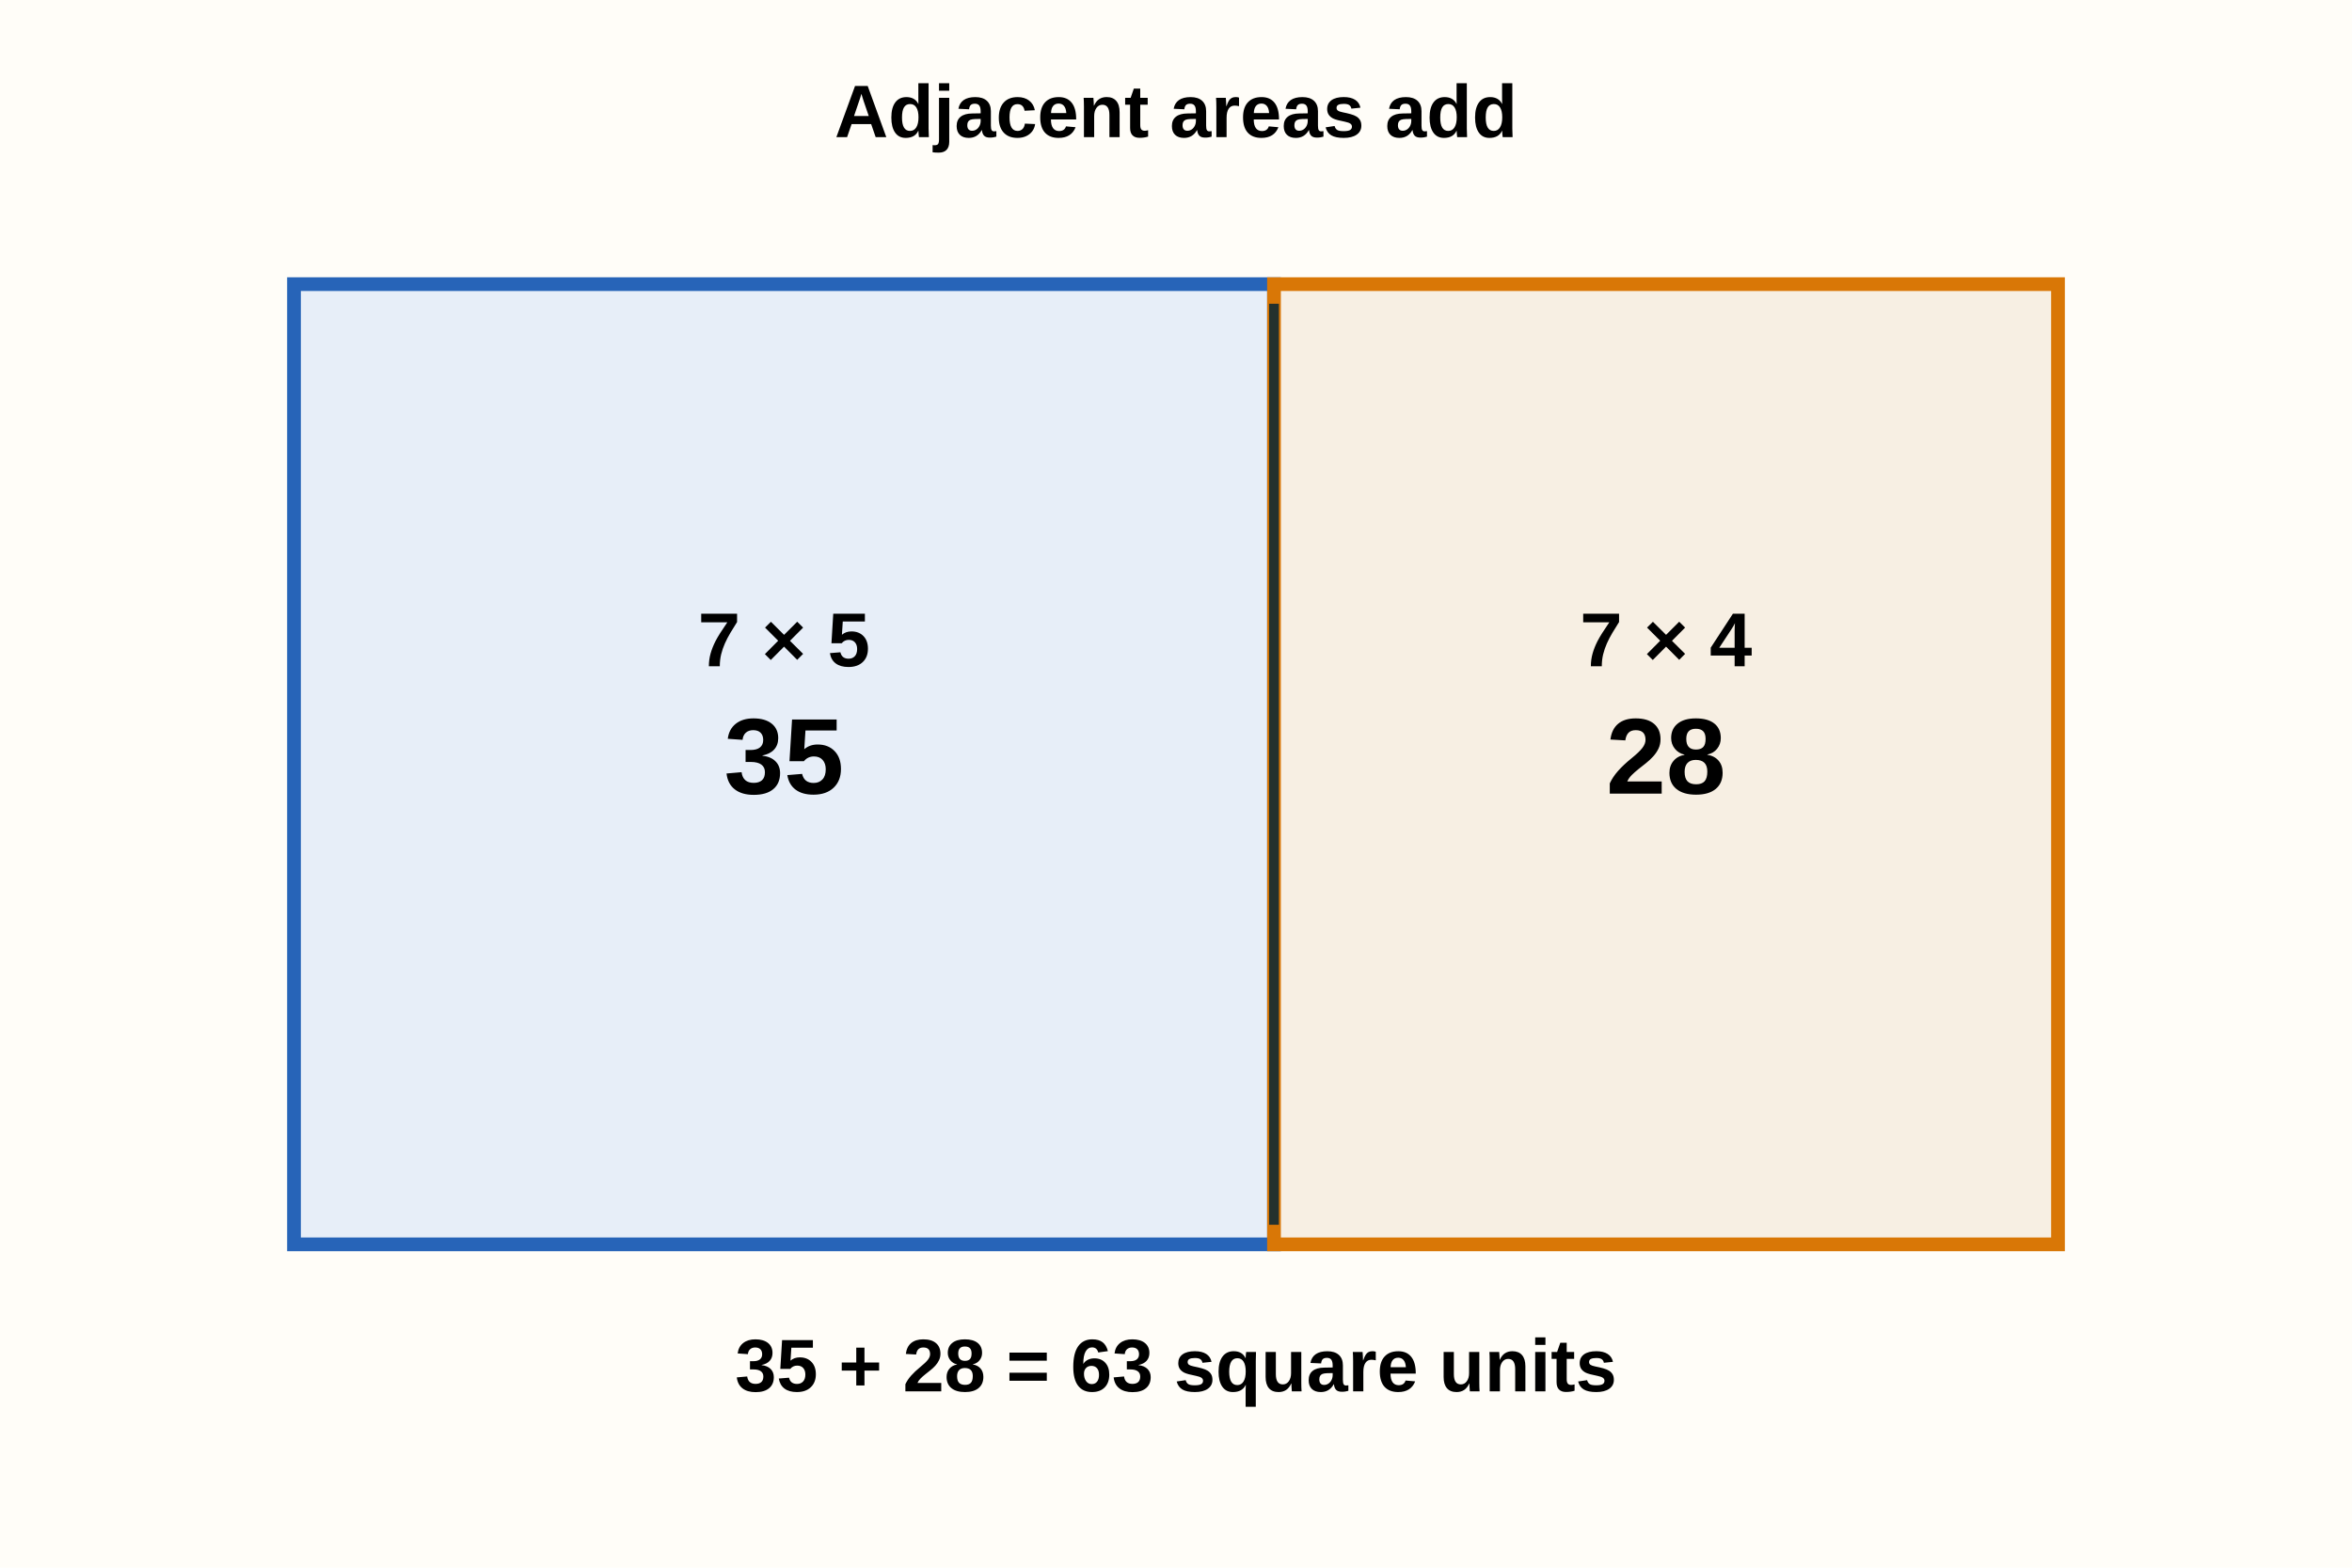
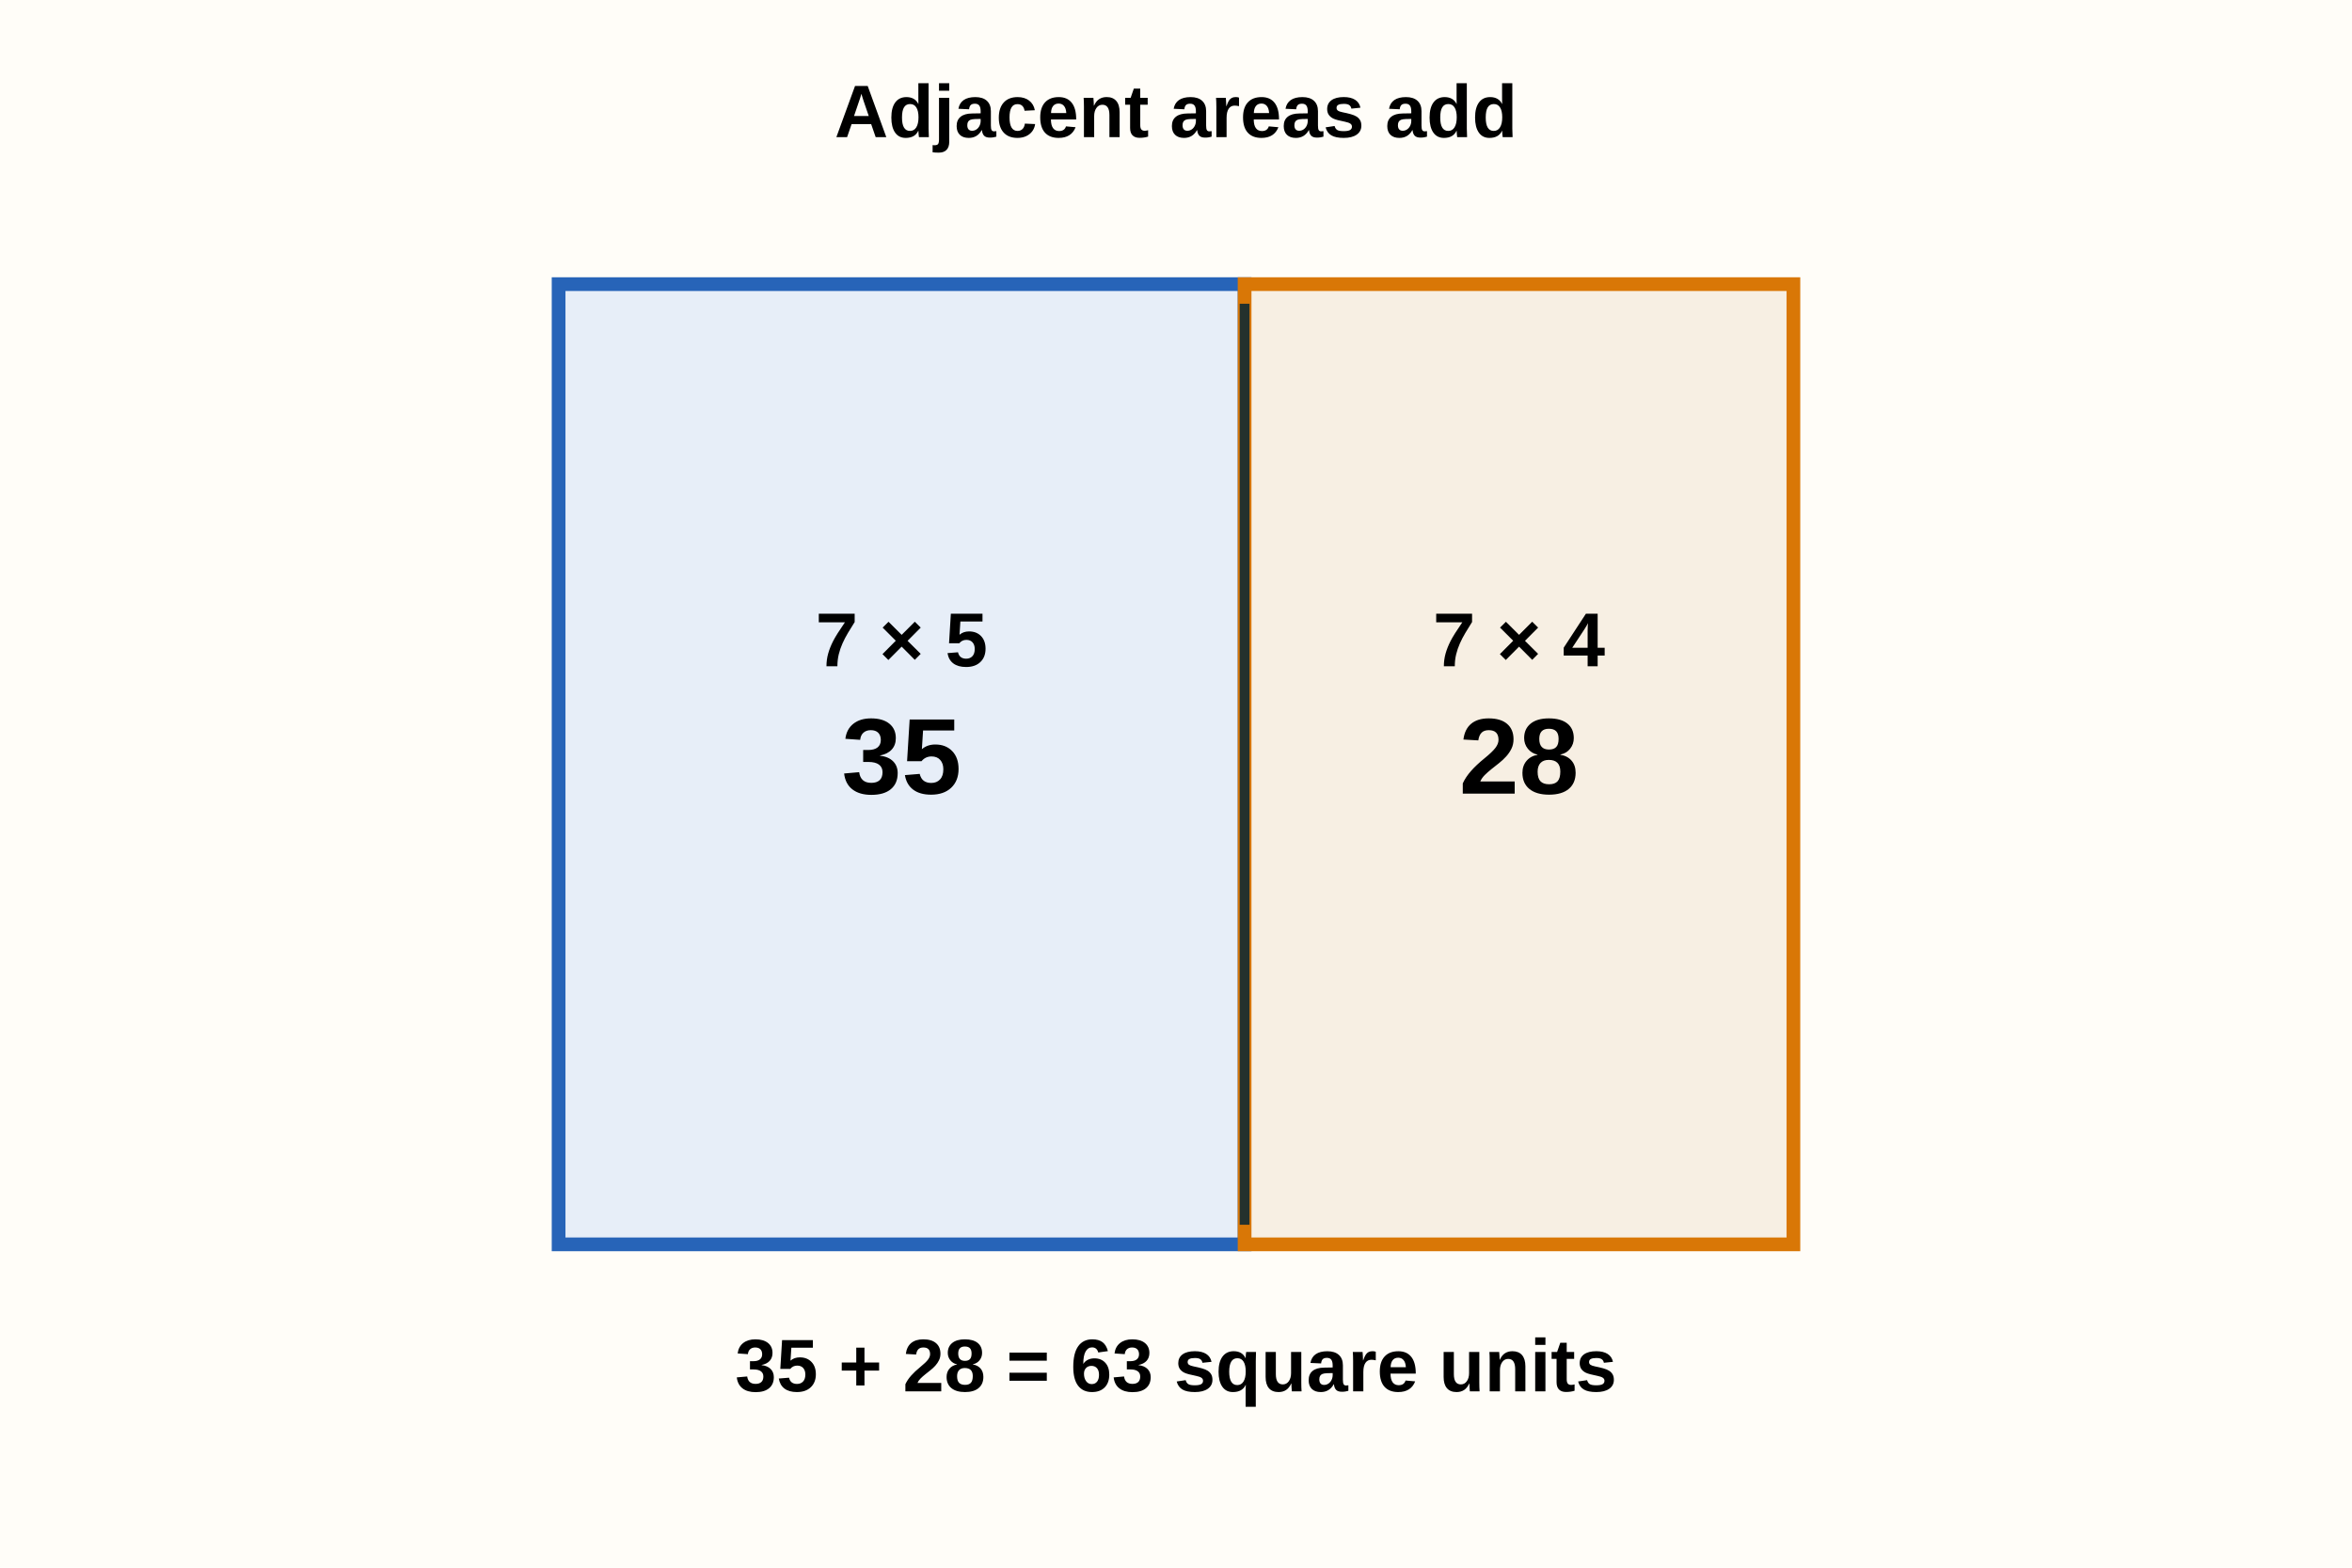
- <svg xmlns="http://www.w3.org/2000/svg" width="1200" height="800" viewBox="0 0 1200 800" role="img" aria-labelledby="title desc">
+ <svg xmlns="http://www.w3.org/2000/svg" data-qa-image-pass="2026-09-27" width="1200" height="800" viewBox="0 0 1200 800" role="img" aria-labelledby="title desc" shape-rendering="geometricPrecision">
  <rect width="1200" height="800" fill="#FFFDF8" />
  <g font-family="Arial,sans-serif" text-anchor="middle">
    <text x="600" y="70" font-size="38" font-weight="700">Adjacent areas add</text>
-     <rect x="150" y="145" width="500" height="490" fill="#E7EEF8" stroke="#2764B8" stroke-width="7" />
-     <rect x="650" y="145" width="400" height="490" fill="#F7EFE3" stroke="#D97706" stroke-width="7" />
-     <text x="400" y="340" font-size="39" font-weight="700">7 × 5</text>
-     <text x="400" y="405" font-size="55" font-weight="700">35</text>
-     <text x="850" y="340" font-size="39" font-weight="700">7 × 4</text>
-     <text x="850" y="405" font-size="55" font-weight="700">28</text>
-     <path d="M650 155v470" stroke="#24312D" stroke-width="5" />
+     <g transform="translate(180 0) scale(.7 1)">
+       <rect x="150" y="145" width="500" height="490" fill="#E7EEF8" stroke="#2764B8" stroke-width="7" vector-effect="non-scaling-stroke" />
+       <rect x="650" y="145" width="400" height="490" fill="#F7EFE3" stroke="#D97706" stroke-width="7" vector-effect="non-scaling-stroke" />
+     </g>
+     <text x="460" y="340" font-size="39" font-weight="700">7 × 5</text>
+     <text x="460" y="405" font-size="55" font-weight="700">35</text>
+     <text x="775" y="340" font-size="39" font-weight="700">7 × 4</text>
+     <text x="775" y="405" font-size="55" font-weight="700">28</text>
+     <path d="M635 155v470" stroke="#24312D" stroke-width="5" />
    <text x="600" y="710" font-size="38" font-weight="700">35 + 28 = 63 square units</text>
  </g>
</svg>
